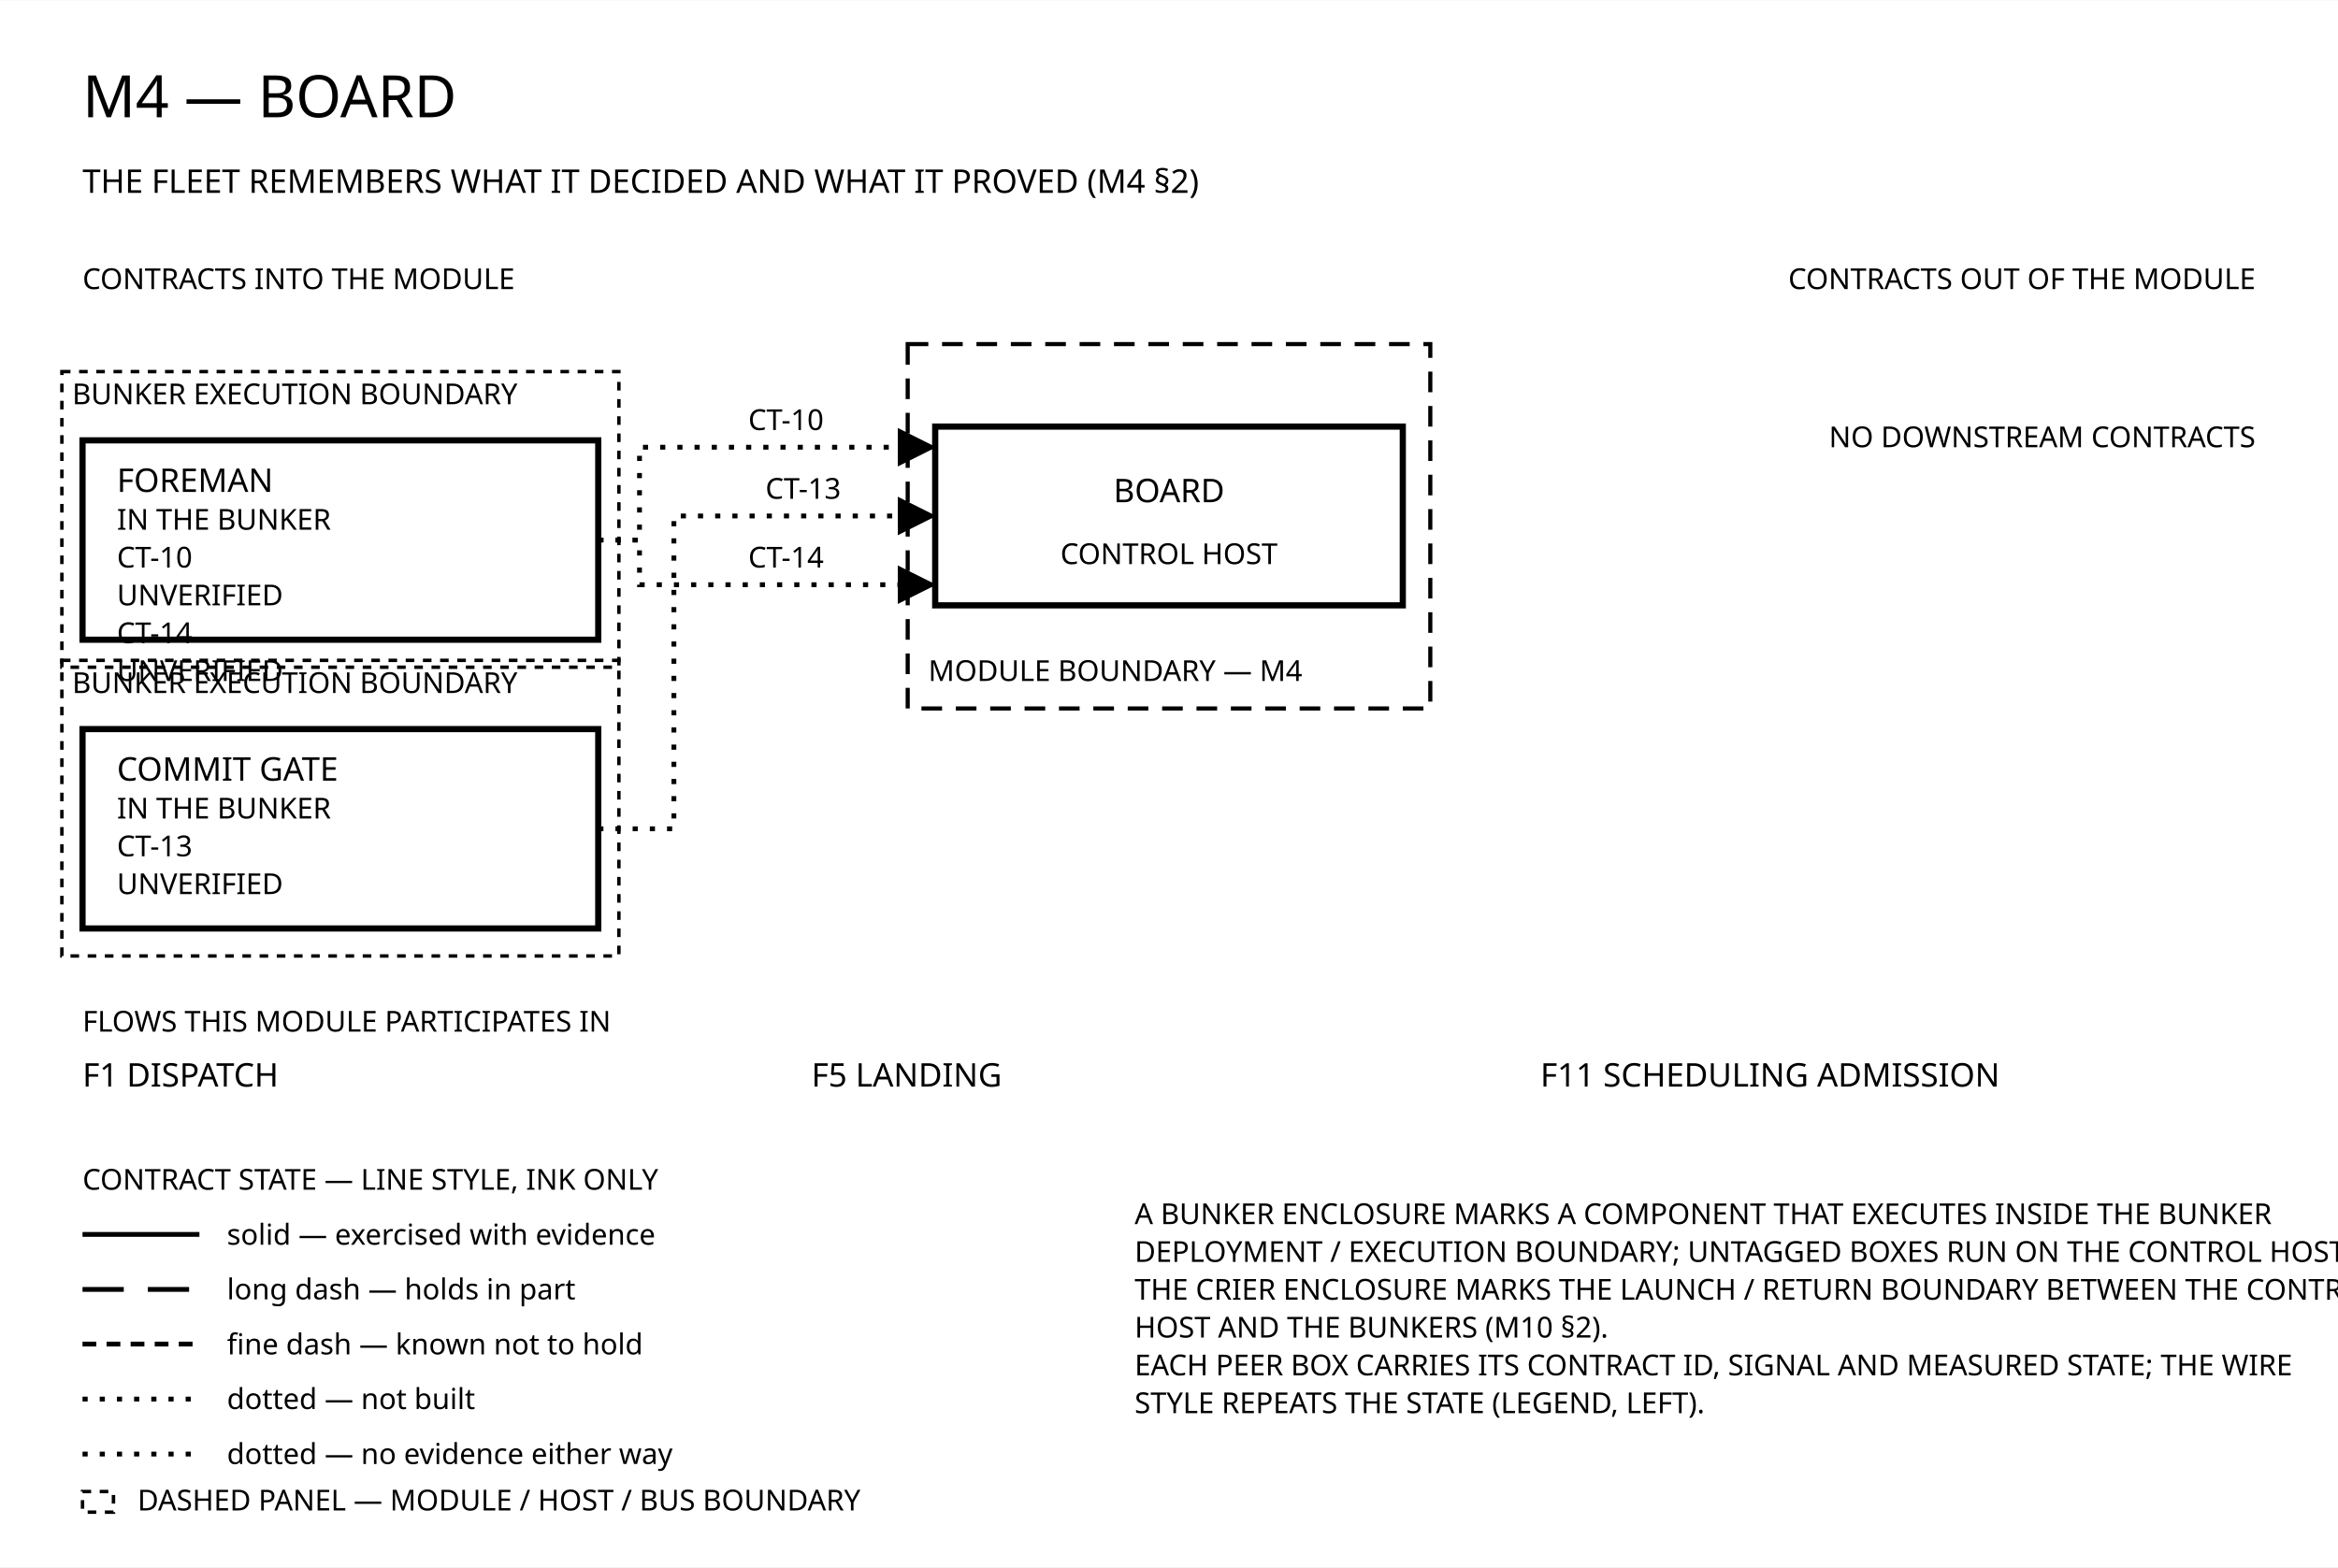
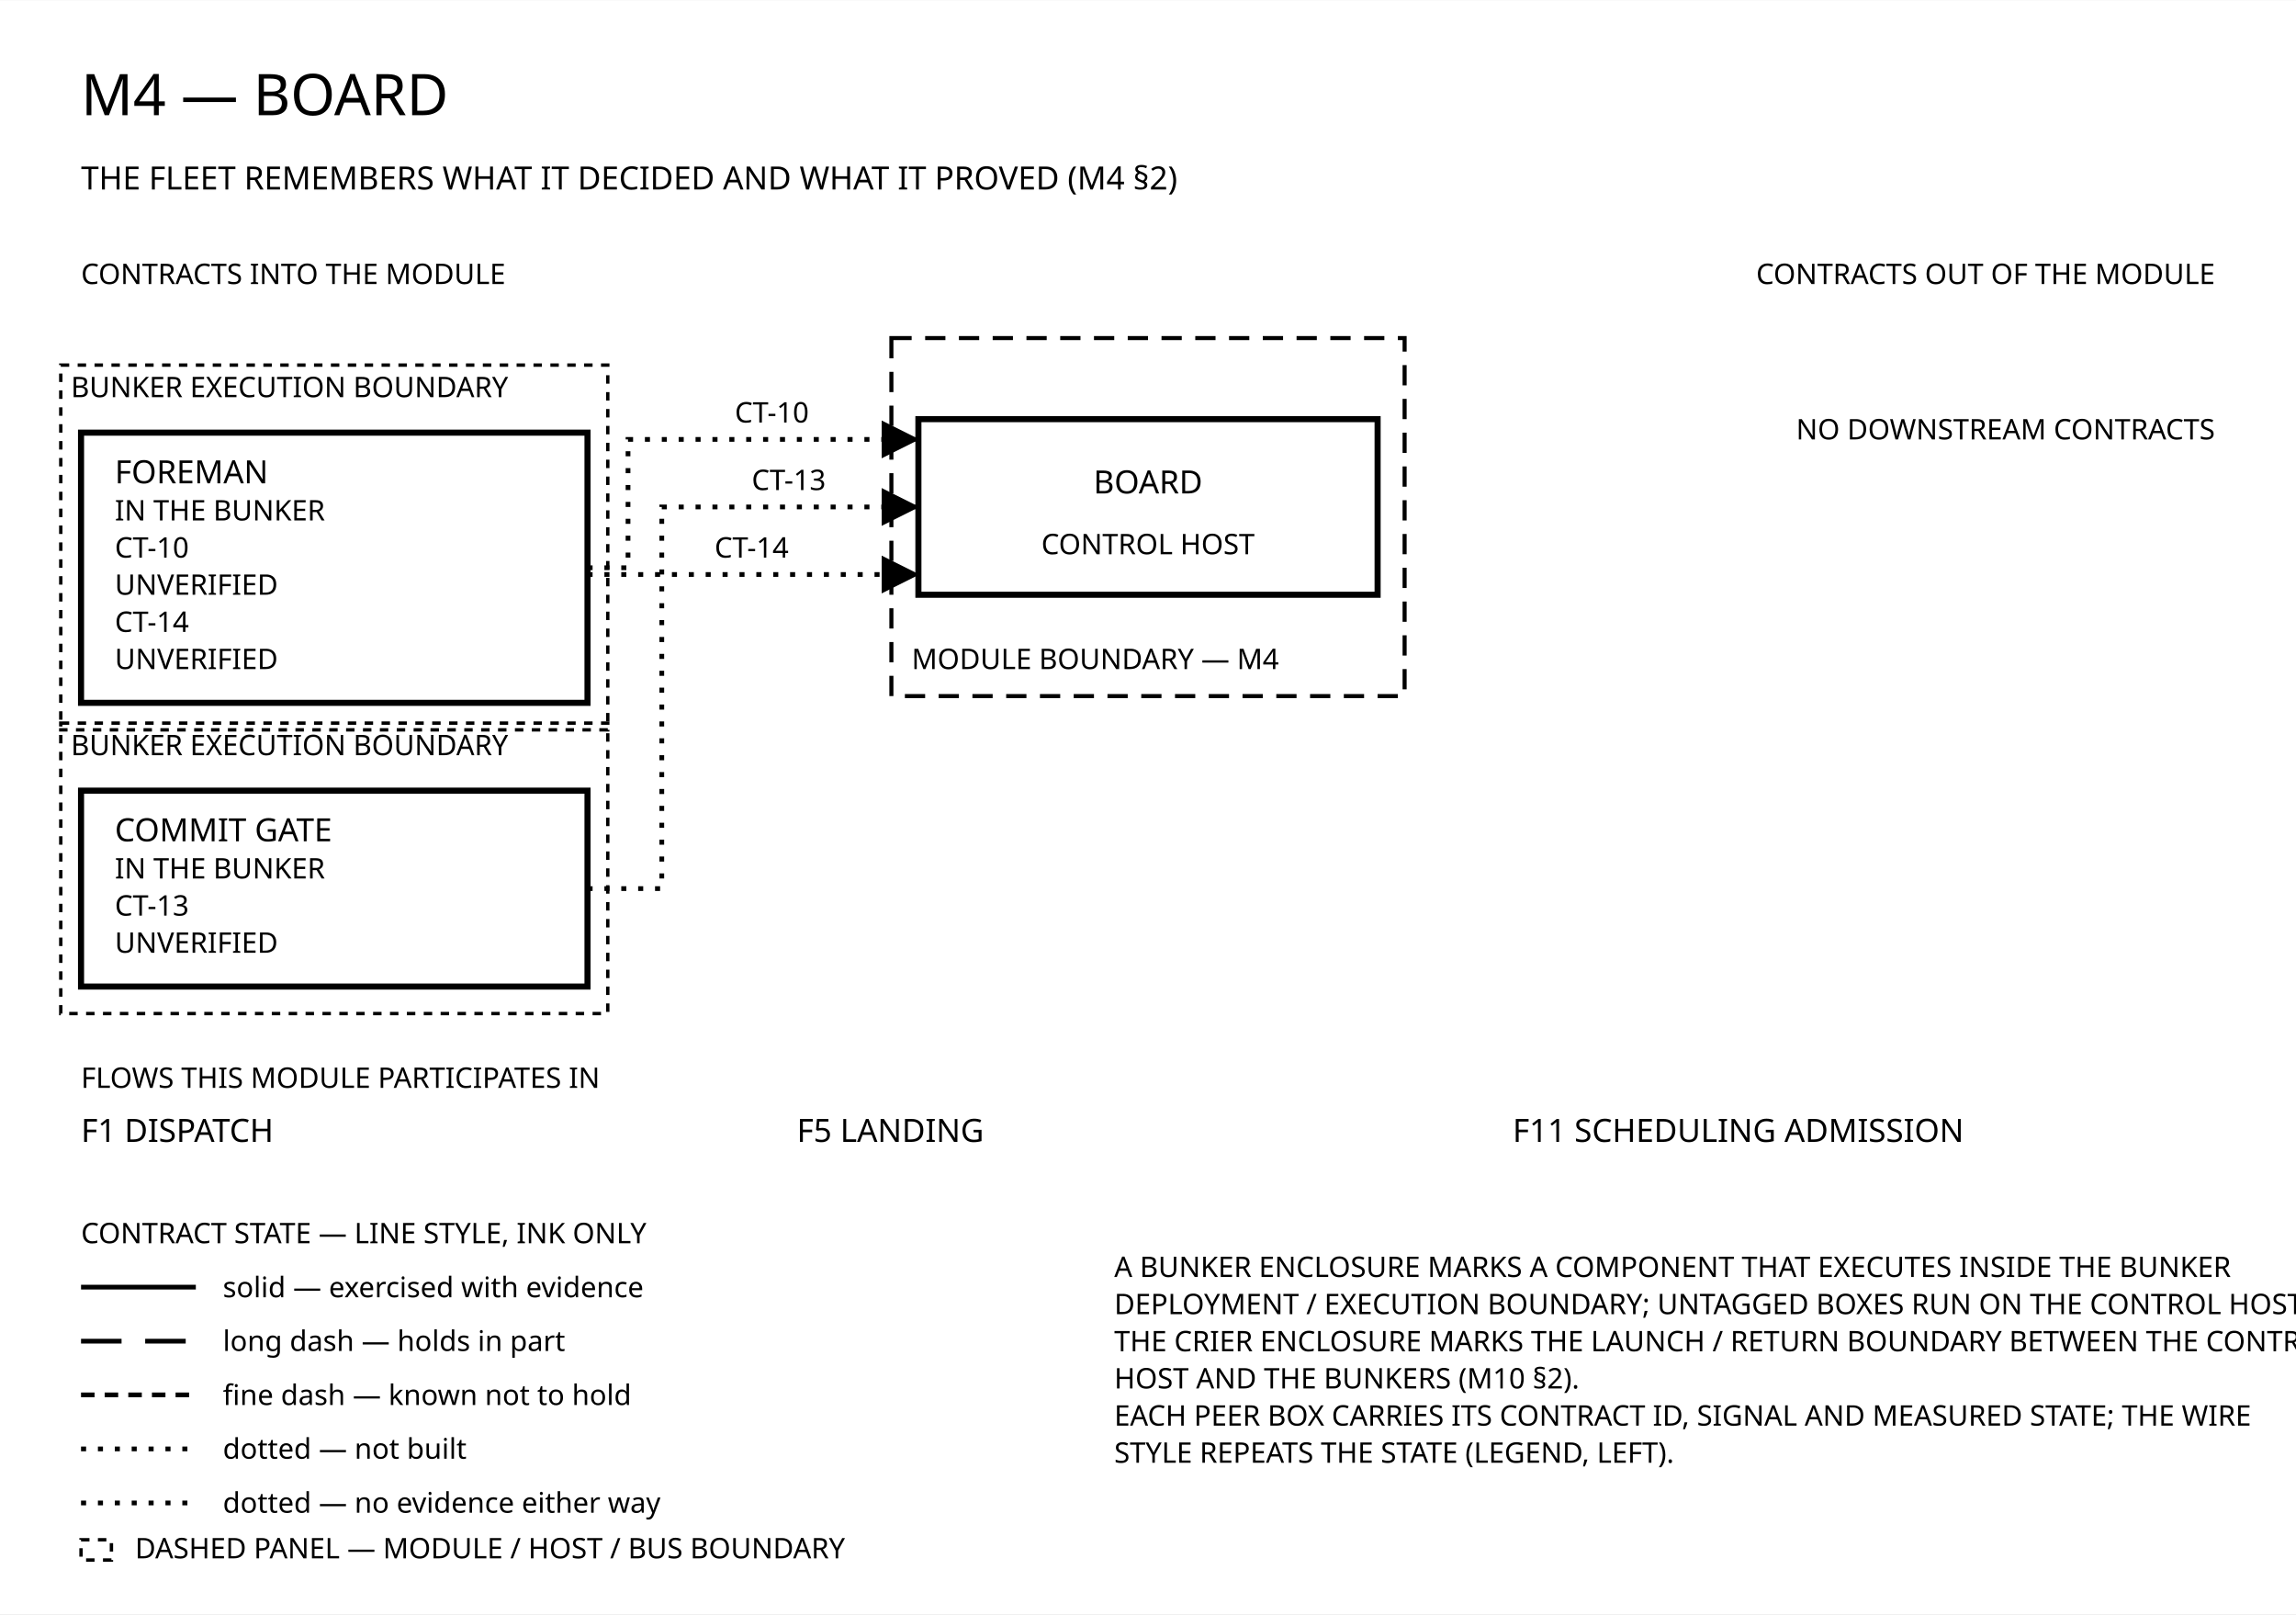
- <svg xmlns="http://www.w3.org/2000/svg" width="170.0mm" height="114.0mm" viewBox="0 0 680 455.8" preserveAspectRatio="xMidYMid meet">
-   <rect width="680" height="455.8" fill="#ffffff" />
+ <svg xmlns="http://www.w3.org/2000/svg" width="170.0mm" height="119.5mm" viewBox="0 0 680 477.8" preserveAspectRatio="xMidYMid meet">
+   <rect width="680" height="477.8" fill="#ffffff" />
  <defs>
    <marker id="ar" viewBox="0 0 10 10" refX="9" refY="5" markerWidth="8" markerHeight="8" orient="auto">
      <path d="M0,0 L10,5 L0,10 z" fill="#000000" />
    </marker>
  </defs>
  <g font-family="Routed Gothic Narrow, Routed Gothic, sans-serif">
    <text x="24.0" y="34.0" font-size="17.00" fill="#000000" text-anchor="start">M4 — BOARD</text>
    <text x="24.0" y="56.0" font-size="9.50" fill="#000000" text-anchor="start">THE FLEET REMEMBERS WHAT IT DECIDED AND WHAT IT PROVED (M4 §2)</text>
    <text x="24.0" y="84.0" font-size="8.40" fill="#000000" text-anchor="start">CONTRACTS INTO THE MODULE</text>
    <text x="656.0" y="84.0" font-size="8.40" fill="#000000" text-anchor="end">CONTRACTS OUT OF THE MODULE</text>
    <rect x="264.0" y="100.0" width="152.0" height="106.0" fill="none" stroke="#000000" stroke-width="1.2" stroke-dasharray="6 4" />
    <text x="270.0" y="198.0" font-size="8.40" fill="#000000" text-anchor="start">MODULE BOUNDARY — M4</text>
    <rect x="272.0" y="124.0" width="136.0" height="52.0" fill="#ffffff" stroke="#000000" stroke-width="1.8" />
    <text x="340.0" y="146.0" font-size="9.50" fill="#000000" text-anchor="middle">BOARD</text>
    <text x="340.0" y="164.0" font-size="8.40" fill="#000000" text-anchor="middle">CONTROL HOST</text>
    <text x="656.0" y="130.0" font-size="8.40" fill="#000000" text-anchor="end">NO DOWNSTREAM CONTRACTS</text>
-     <rect x="24.0" y="128.0" width="150.0" height="58.0" fill="#ffffff" stroke="#000000" stroke-width="1.8" />
+     <rect x="24.0" y="128.0" width="150.0" height="80.0" fill="#ffffff" stroke="#000000" stroke-width="1.8" />
    <text x="34.0" y="143.0" font-size="9.50" fill="#000000" text-anchor="start">FOREMAN</text>
    <text x="34.0" y="154.0" font-size="8.40" fill="#000000" text-anchor="start">IN THE BUNKER</text>
    <text x="34.0" y="165.0" font-size="8.40" fill="#000000" text-anchor="start">CT-10</text>
    <text x="34.0" y="176.0" font-size="8.40" fill="#000000" text-anchor="start">UNVERIFIED</text>
    <text x="34.0" y="187.0" font-size="8.40" fill="#000000" text-anchor="start">CT-14</text>
    <text x="34.0" y="198.0" font-size="8.40" fill="#000000" text-anchor="start">UNVERIFIED</text>
-     <rect x="18.0" y="108.0" width="162.0" height="86.0" fill="none" stroke="#000000" stroke-width="1.0" stroke-dasharray="2.5 2.5" />
+     <rect x="18.0" y="108.0" width="162.0" height="108.0" fill="none" stroke="#000000" stroke-width="1.0" stroke-dasharray="2.5 2.5" />
    <text x="21.0" y="117.5" font-size="8.40" fill="#000000" text-anchor="start">BUNKER EXECUTION BOUNDARY</text>
-     <polyline points="174.0,157.0 186.0,157.0 186.0,130.0 271.2,130.0" fill="none" stroke="#000000" stroke-width="1.4" stroke-dasharray="1.5 3.5" marker-end="url(#ar)" />
+     <polyline points="174.0,168.0 186.0,168.0 186.0,130.0 271.2,130.0" fill="none" stroke="#000000" stroke-width="1.4" stroke-dasharray="1.5 3.5" marker-end="url(#ar)" />
    <text x="228.6" y="125.0" font-size="8.40" fill="#000000" text-anchor="middle">CT-10</text>
-     <polyline points="174.0,157.0 186.0,157.0 186.0,170.0 271.2,170.0" fill="none" stroke="#000000" stroke-width="1.4" stroke-dasharray="1.5 3.5" marker-end="url(#ar)" />
-     <text x="228.6" y="165.0" font-size="8.40" fill="#000000" text-anchor="middle">CT-14</text>
-     <rect x="24.0" y="212.0" width="150.0" height="58.0" fill="#ffffff" stroke="#000000" stroke-width="1.8" />
-     <text x="34.0" y="227.0" font-size="9.50" fill="#000000" text-anchor="start">COMMIT GATE</text>
-     <text x="34.0" y="238.0" font-size="8.40" fill="#000000" text-anchor="start">IN THE BUNKER</text>
-     <text x="34.0" y="249.0" font-size="8.40" fill="#000000" text-anchor="start">CT-13</text>
-     <text x="34.0" y="260.0" font-size="8.40" fill="#000000" text-anchor="start">UNVERIFIED</text>
-     <rect x="18.0" y="192.0" width="162.0" height="86.0" fill="none" stroke="#000000" stroke-width="1.0" stroke-dasharray="2.5 2.5" />
-     <text x="21.0" y="201.5" font-size="8.40" fill="#000000" text-anchor="start">BUNKER EXECUTION BOUNDARY</text>
-     <polyline points="174.0,241.0 196.0,241.0 196.0,150.0 271.2,150.0" fill="none" stroke="#000000" stroke-width="1.4" stroke-dasharray="1.5 3.5" marker-end="url(#ar)" />
+     <polyline points="174.0,170.0 271.2,170.0" fill="none" stroke="#000000" stroke-width="1.4" stroke-dasharray="1.5 3.5" marker-end="url(#ar)" />
+     <text x="222.6" y="165.0" font-size="8.40" fill="#000000" text-anchor="middle">CT-14</text>
+     <rect x="24.0" y="234.0" width="150.0" height="58.0" fill="#ffffff" stroke="#000000" stroke-width="1.8" />
+     <text x="34.0" y="249.0" font-size="9.50" fill="#000000" text-anchor="start">COMMIT GATE</text>
+     <text x="34.0" y="260.0" font-size="8.40" fill="#000000" text-anchor="start">IN THE BUNKER</text>
+     <text x="34.0" y="271.0" font-size="8.40" fill="#000000" text-anchor="start">CT-13</text>
+     <text x="34.0" y="282.0" font-size="8.40" fill="#000000" text-anchor="start">UNVERIFIED</text>
+     <rect x="18.0" y="214.0" width="162.0" height="86.0" fill="none" stroke="#000000" stroke-width="1.0" stroke-dasharray="2.5 2.5" />
+     <text x="21.0" y="223.5" font-size="8.40" fill="#000000" text-anchor="start">BUNKER EXECUTION BOUNDARY</text>
+     <polyline points="174.0,263.0 196.0,263.0 196.0,150.0 271.2,150.0" fill="none" stroke="#000000" stroke-width="1.4" stroke-dasharray="1.5 3.5" marker-end="url(#ar)" />
    <text x="233.6" y="145.0" font-size="8.40" fill="#000000" text-anchor="middle">CT-13</text>
-     <text x="24.0" y="300.0" font-size="8.40" fill="#000000" text-anchor="start">FLOWS THIS MODULE PARTICIPATES IN</text>
-     <text x="24.0" y="316.0" font-size="9.50" fill="#000000" text-anchor="start">F1  DISPATCH</text>
-     <text x="236.0" y="316.0" font-size="9.50" fill="#000000" text-anchor="start">F5  LANDING</text>
-     <text x="448.0" y="316.0" font-size="9.50" fill="#000000" text-anchor="start">F11  SCHEDULING ADMISSION</text>
-     <text x="24.0" y="346.0" font-size="8.40" fill="#000000" text-anchor="start">CONTRACT STATE — LINE STYLE, INK ONLY</text>
-     <polyline points="24.0,359.0 58.0,359.0" fill="none" stroke="#000000" stroke-width="1.4" />
-     <text x="66.0" y="362.0" font-size="8.40" fill="#000000" text-anchor="start">solid — exercised with evidence</text>
-     <polyline points="24.0,375.0 58.0,375.0" fill="none" stroke="#000000" stroke-width="1.4" stroke-dasharray="12 7" />
-     <text x="66.0" y="377.9" font-size="8.40" fill="#000000" text-anchor="start">long dash — holds in part</text>
-     <polyline points="24.0,390.9 58.0,390.9" fill="none" stroke="#000000" stroke-width="1.4" stroke-dasharray="4 3" />
-     <text x="66.0" y="393.9" font-size="8.40" fill="#000000" text-anchor="start">fine dash — known not to hold</text>
-     <polyline points="24.0,406.9 58.0,406.9" fill="none" stroke="#000000" stroke-width="1.4" stroke-dasharray="1.5 3.5" />
-     <text x="66.0" y="409.8" font-size="8.40" fill="#000000" text-anchor="start">dotted — not built</text>
-     <polyline points="24.0,422.9 58.0,422.9" fill="none" stroke="#000000" stroke-width="1.4" stroke-dasharray="1.5 3.5" />
-     <text x="66.0" y="425.8" font-size="8.40" fill="#000000" text-anchor="start">dotted — no evidence either way</text>
-     <rect x="24" y="433.8" width="9" height="6" fill="none" stroke="#000000" stroke-width="1.0" stroke-dasharray="2.5 2.5" />
-     <text x="40.0" y="439.3" font-size="8.40" fill="#000000" text-anchor="start">DASHED PANEL — MODULE / HOST / BUS BOUNDARY</text>
-     <text x="330.0" y="356.0" font-size="8.40" fill="#000000" text-anchor="start">A BUNKER ENCLOSURE MARKS A COMPONENT THAT EXECUTES INSIDE THE BUNKER</text>
-     <text x="330.0" y="367.0" font-size="8.40" fill="#000000" text-anchor="start">DEPLOYMENT / EXECUTION BOUNDARY; UNTAGGED BOXES RUN ON THE CONTROL HOST.</text>
-     <text x="330.0" y="378.0" font-size="8.40" fill="#000000" text-anchor="start">THE CRIER ENCLOSURE MARKS THE LAUNCH / RETURN BOUNDARY BETWEEN THE CONTROL</text>
-     <text x="330.0" y="389.0" font-size="8.40" fill="#000000" text-anchor="start">HOST AND THE BUNKERS (M10 §2).</text>
-     <text x="330.0" y="400.0" font-size="8.40" fill="#000000" text-anchor="start">EACH PEER BOX CARRIES ITS CONTRACT ID, SIGNAL AND MEASURED STATE; THE WIRE</text>
-     <text x="330.0" y="411.0" font-size="8.40" fill="#000000" text-anchor="start">STYLE REPEATS THE STATE (LEGEND, LEFT).</text>
+     <text x="24.0" y="322.0" font-size="8.40" fill="#000000" text-anchor="start">FLOWS THIS MODULE PARTICIPATES IN</text>
+     <text x="24.0" y="338.0" font-size="9.50" fill="#000000" text-anchor="start">F1  DISPATCH</text>
+     <text x="236.0" y="338.0" font-size="9.50" fill="#000000" text-anchor="start">F5  LANDING</text>
+     <text x="448.0" y="338.0" font-size="9.50" fill="#000000" text-anchor="start">F11  SCHEDULING ADMISSION</text>
+     <text x="24.0" y="368.0" font-size="8.40" fill="#000000" text-anchor="start">CONTRACT STATE — LINE STYLE, INK ONLY</text>
+     <polyline points="24.0,381.0 58.0,381.0" fill="none" stroke="#000000" stroke-width="1.4" />
+     <text x="66.0" y="384.0" font-size="8.40" fill="#000000" text-anchor="start">solid — exercised with evidence</text>
+     <polyline points="24.0,397.0 58.0,397.0" fill="none" stroke="#000000" stroke-width="1.4" stroke-dasharray="12 7" />
+     <text x="66.0" y="399.9" font-size="8.40" fill="#000000" text-anchor="start">long dash — holds in part</text>
+     <polyline points="24.0,412.9 58.0,412.9" fill="none" stroke="#000000" stroke-width="1.4" stroke-dasharray="4 3" />
+     <text x="66.0" y="415.9" font-size="8.40" fill="#000000" text-anchor="start">fine dash — known not to hold</text>
+     <polyline points="24.0,428.9 58.0,428.9" fill="none" stroke="#000000" stroke-width="1.4" stroke-dasharray="1.5 3.5" />
+     <text x="66.0" y="431.8" font-size="8.40" fill="#000000" text-anchor="start">dotted — not built</text>
+     <polyline points="24.0,444.9 58.0,444.9" fill="none" stroke="#000000" stroke-width="1.4" stroke-dasharray="1.5 3.5" />
+     <text x="66.0" y="447.8" font-size="8.40" fill="#000000" text-anchor="start">dotted — no evidence either way</text>
+     <rect x="24" y="455.8" width="9" height="6" fill="none" stroke="#000000" stroke-width="1.0" stroke-dasharray="2.5 2.5" />
+     <text x="40.0" y="461.3" font-size="8.40" fill="#000000" text-anchor="start">DASHED PANEL — MODULE / HOST / BUS BOUNDARY</text>
+     <text x="330.0" y="378.0" font-size="8.40" fill="#000000" text-anchor="start">A BUNKER ENCLOSURE MARKS A COMPONENT THAT EXECUTES INSIDE THE BUNKER</text>
+     <text x="330.0" y="389.0" font-size="8.40" fill="#000000" text-anchor="start">DEPLOYMENT / EXECUTION BOUNDARY; UNTAGGED BOXES RUN ON THE CONTROL HOST.</text>
+     <text x="330.0" y="400.0" font-size="8.40" fill="#000000" text-anchor="start">THE CRIER ENCLOSURE MARKS THE LAUNCH / RETURN BOUNDARY BETWEEN THE CONTROL</text>
+     <text x="330.0" y="411.0" font-size="8.40" fill="#000000" text-anchor="start">HOST AND THE BUNKERS (M10 §2).</text>
+     <text x="330.0" y="422.0" font-size="8.40" fill="#000000" text-anchor="start">EACH PEER BOX CARRIES ITS CONTRACT ID, SIGNAL AND MEASURED STATE; THE WIRE</text>
+     <text x="330.0" y="433.0" font-size="8.40" fill="#000000" text-anchor="start">STYLE REPEATS THE STATE (LEGEND, LEFT).</text>
  </g>
</svg>
